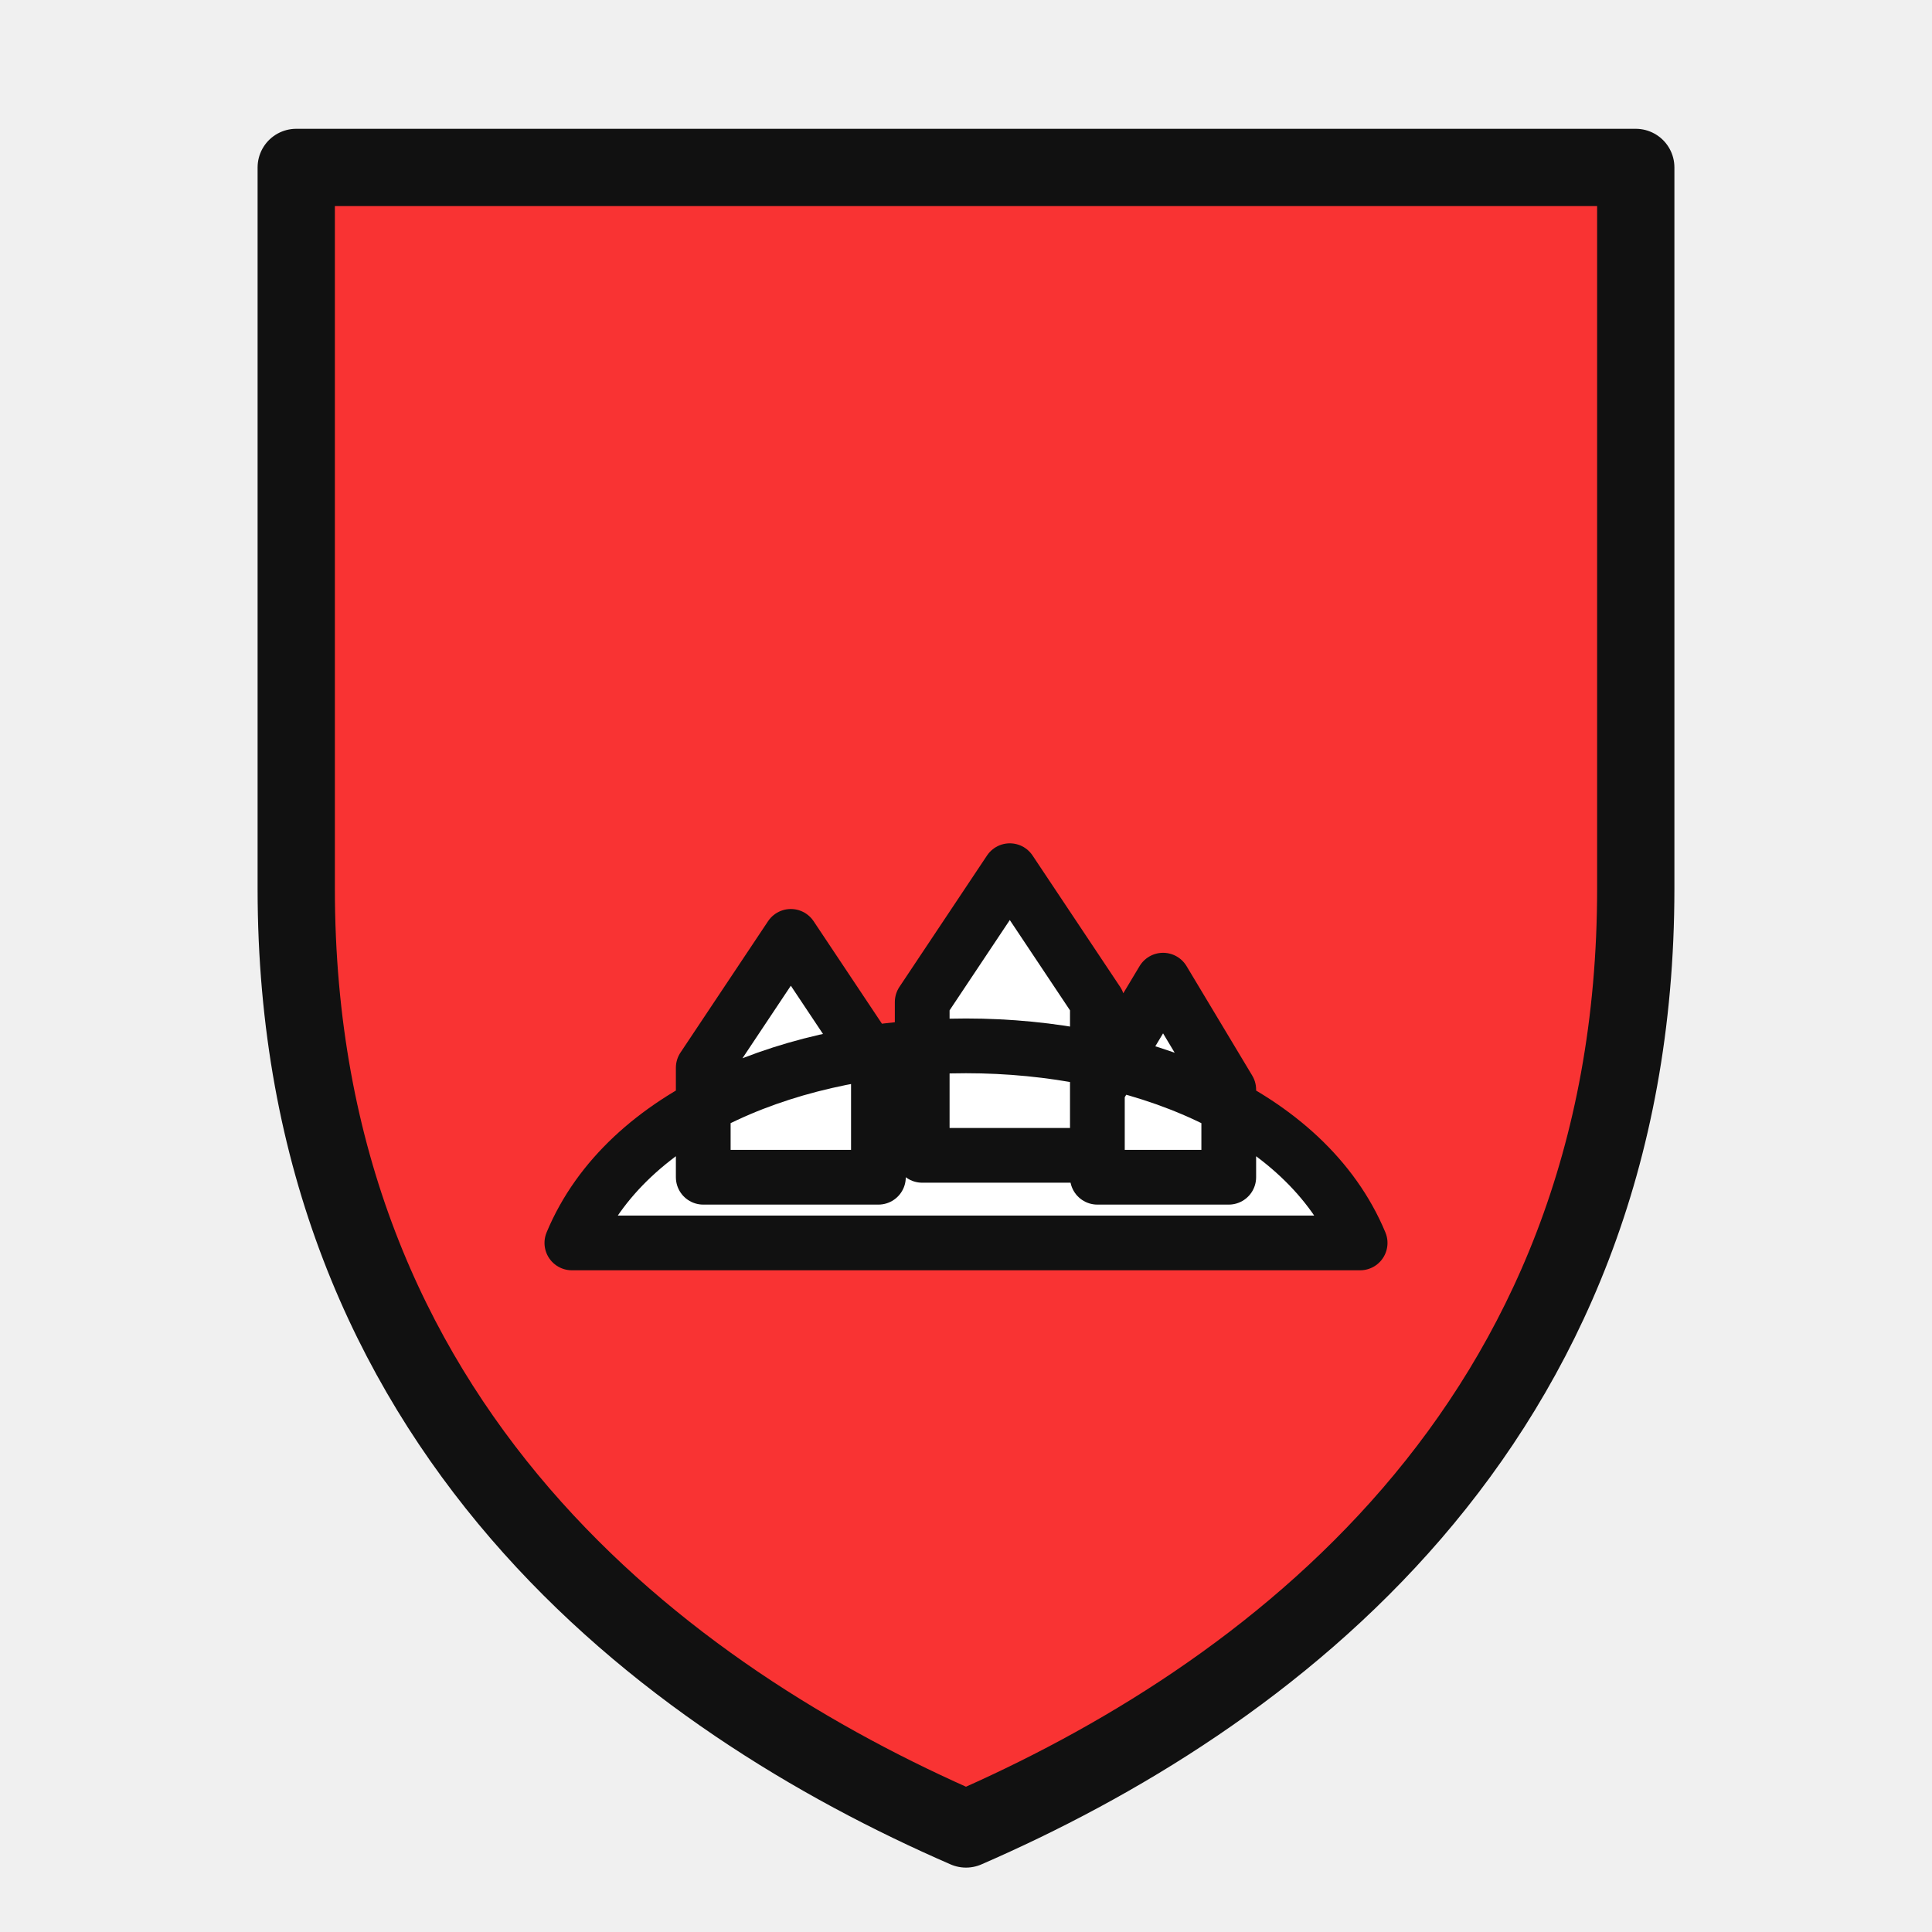
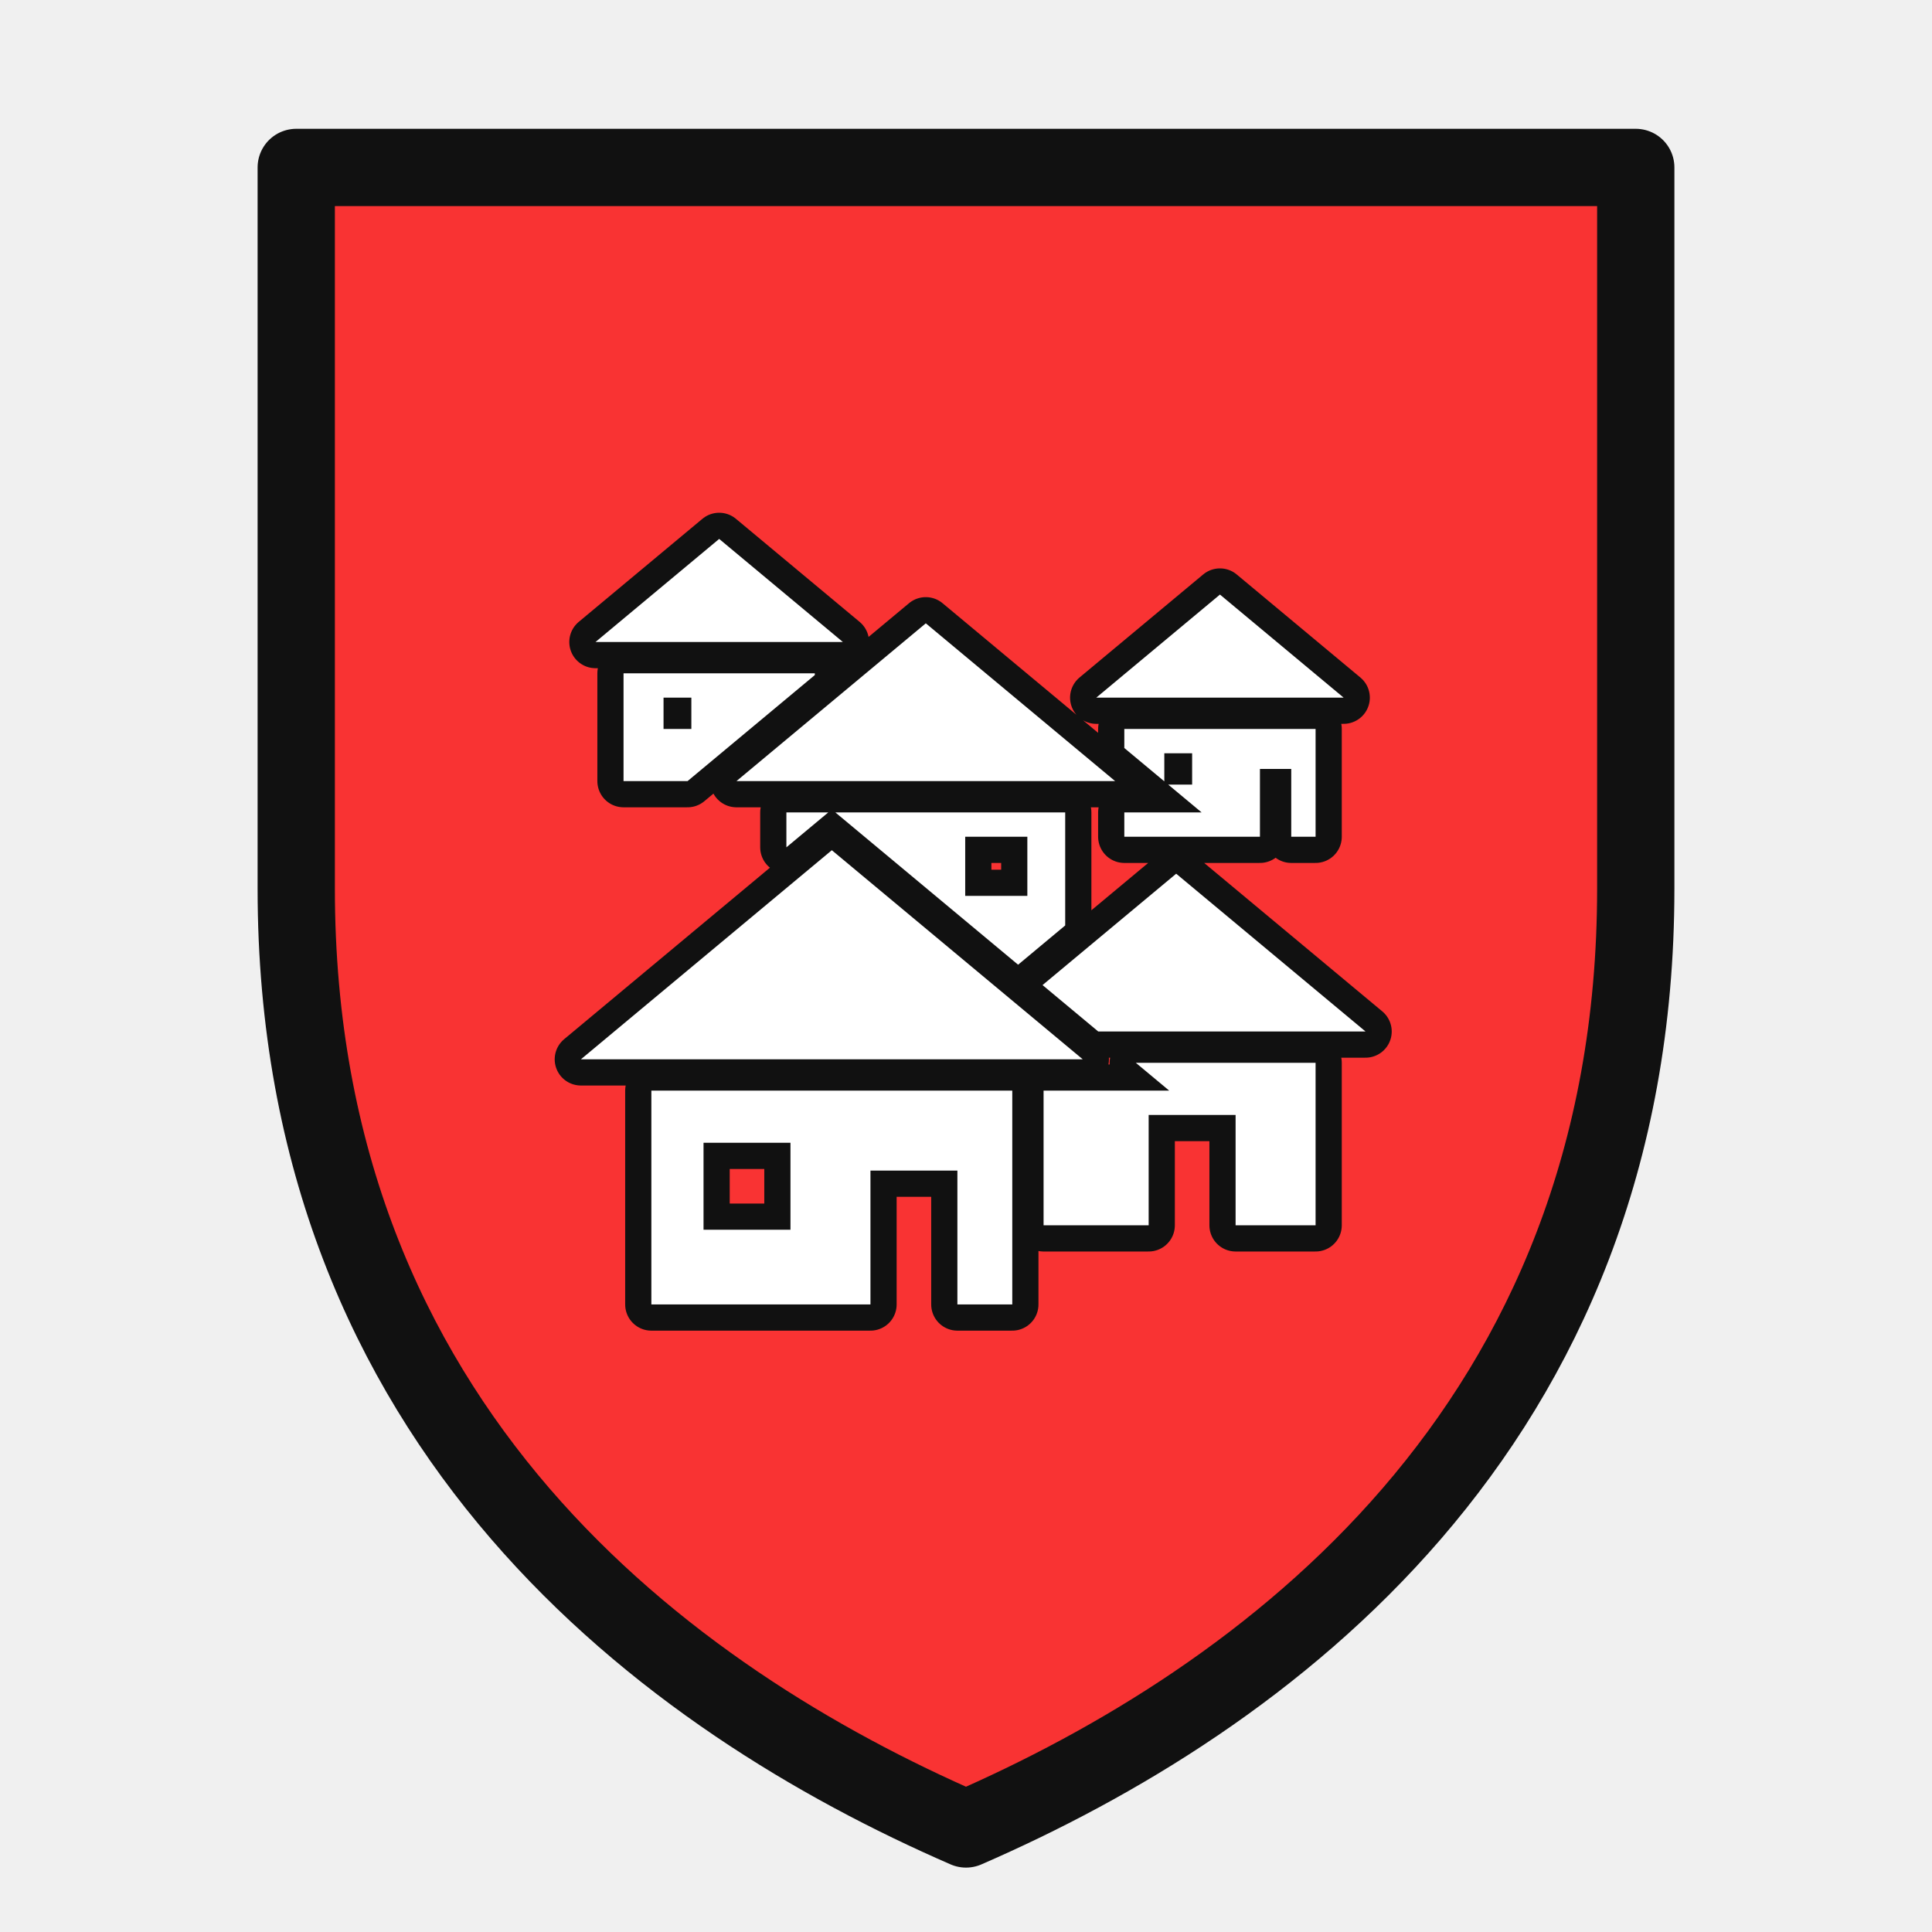
<svg xmlns="http://www.w3.org/2000/svg" width="300" height="300" viewBox="0 0 300 300">
  <path d="M46 26h208v112c0 84-58 126-104 146C104 264 46 222 46 138z" fill="#f93333" stroke="#111111" stroke-width="12" stroke-linejoin="round" />
-   <g transform="translate(65 57) scale(1.7)">
-     <path d="M14 80c10-24 62-24 72 0zM26 64l8-12 8 12v10H26zM46 58l8-12 8 12v14H46zM62 66l6-10 6 10v8H62z" fill="#ffffff" stroke="#111111" stroke-width="5" stroke-linecap="round" stroke-linejoin="round" />
+   <g transform="translate(82 74) scale(0.27)">
+     <path d="m109.902 35.87-71.14 59.284h142.28l-71.14-59.285zm288 32-71.14 59.284h142.28l-71.14-59.285zM228.73 84.403l-108.9 90.75h217.8l-108.9-90.75zm-173.828 28.75v62h36.81l73.19-60.992v-1.008h-110zm23 14h16v18h-16v-18zm265 18v10.963l23 19.166v-16.13h16v18h-13.756l.104.087 19.098 15.914h-44.446v14h78v-39h18v39h14v-62h-110zm-194.345 48v20.08l24.095-20.08h-24.095zm28.158 0 105.1 87.582 27.087-22.574v-65.008H176.715zm74.683 14h35.735v34h-35.735v-34zm-76.714 7.74L30.37 335.153H319l-144.314-120.26zm198.046 13.51-76.857 64.047 32.043 26.704H481.63l-108.9-90.75zm-23.214 108.75.103.086 19.095 15.914h-72.248v77.467h60.435v-63.466h50v63.467h46v-93.466H349.516zm-278.614 16V476.13h126v-76.976h50v76.977h31.565V353.155H70.902zm30 30h50v50h-50v-50z" fill="#ffffff" stroke="#111111" stroke-width="30.12" stroke-linejoin="round" paint-order="stroke" />
  </g>
</svg>
